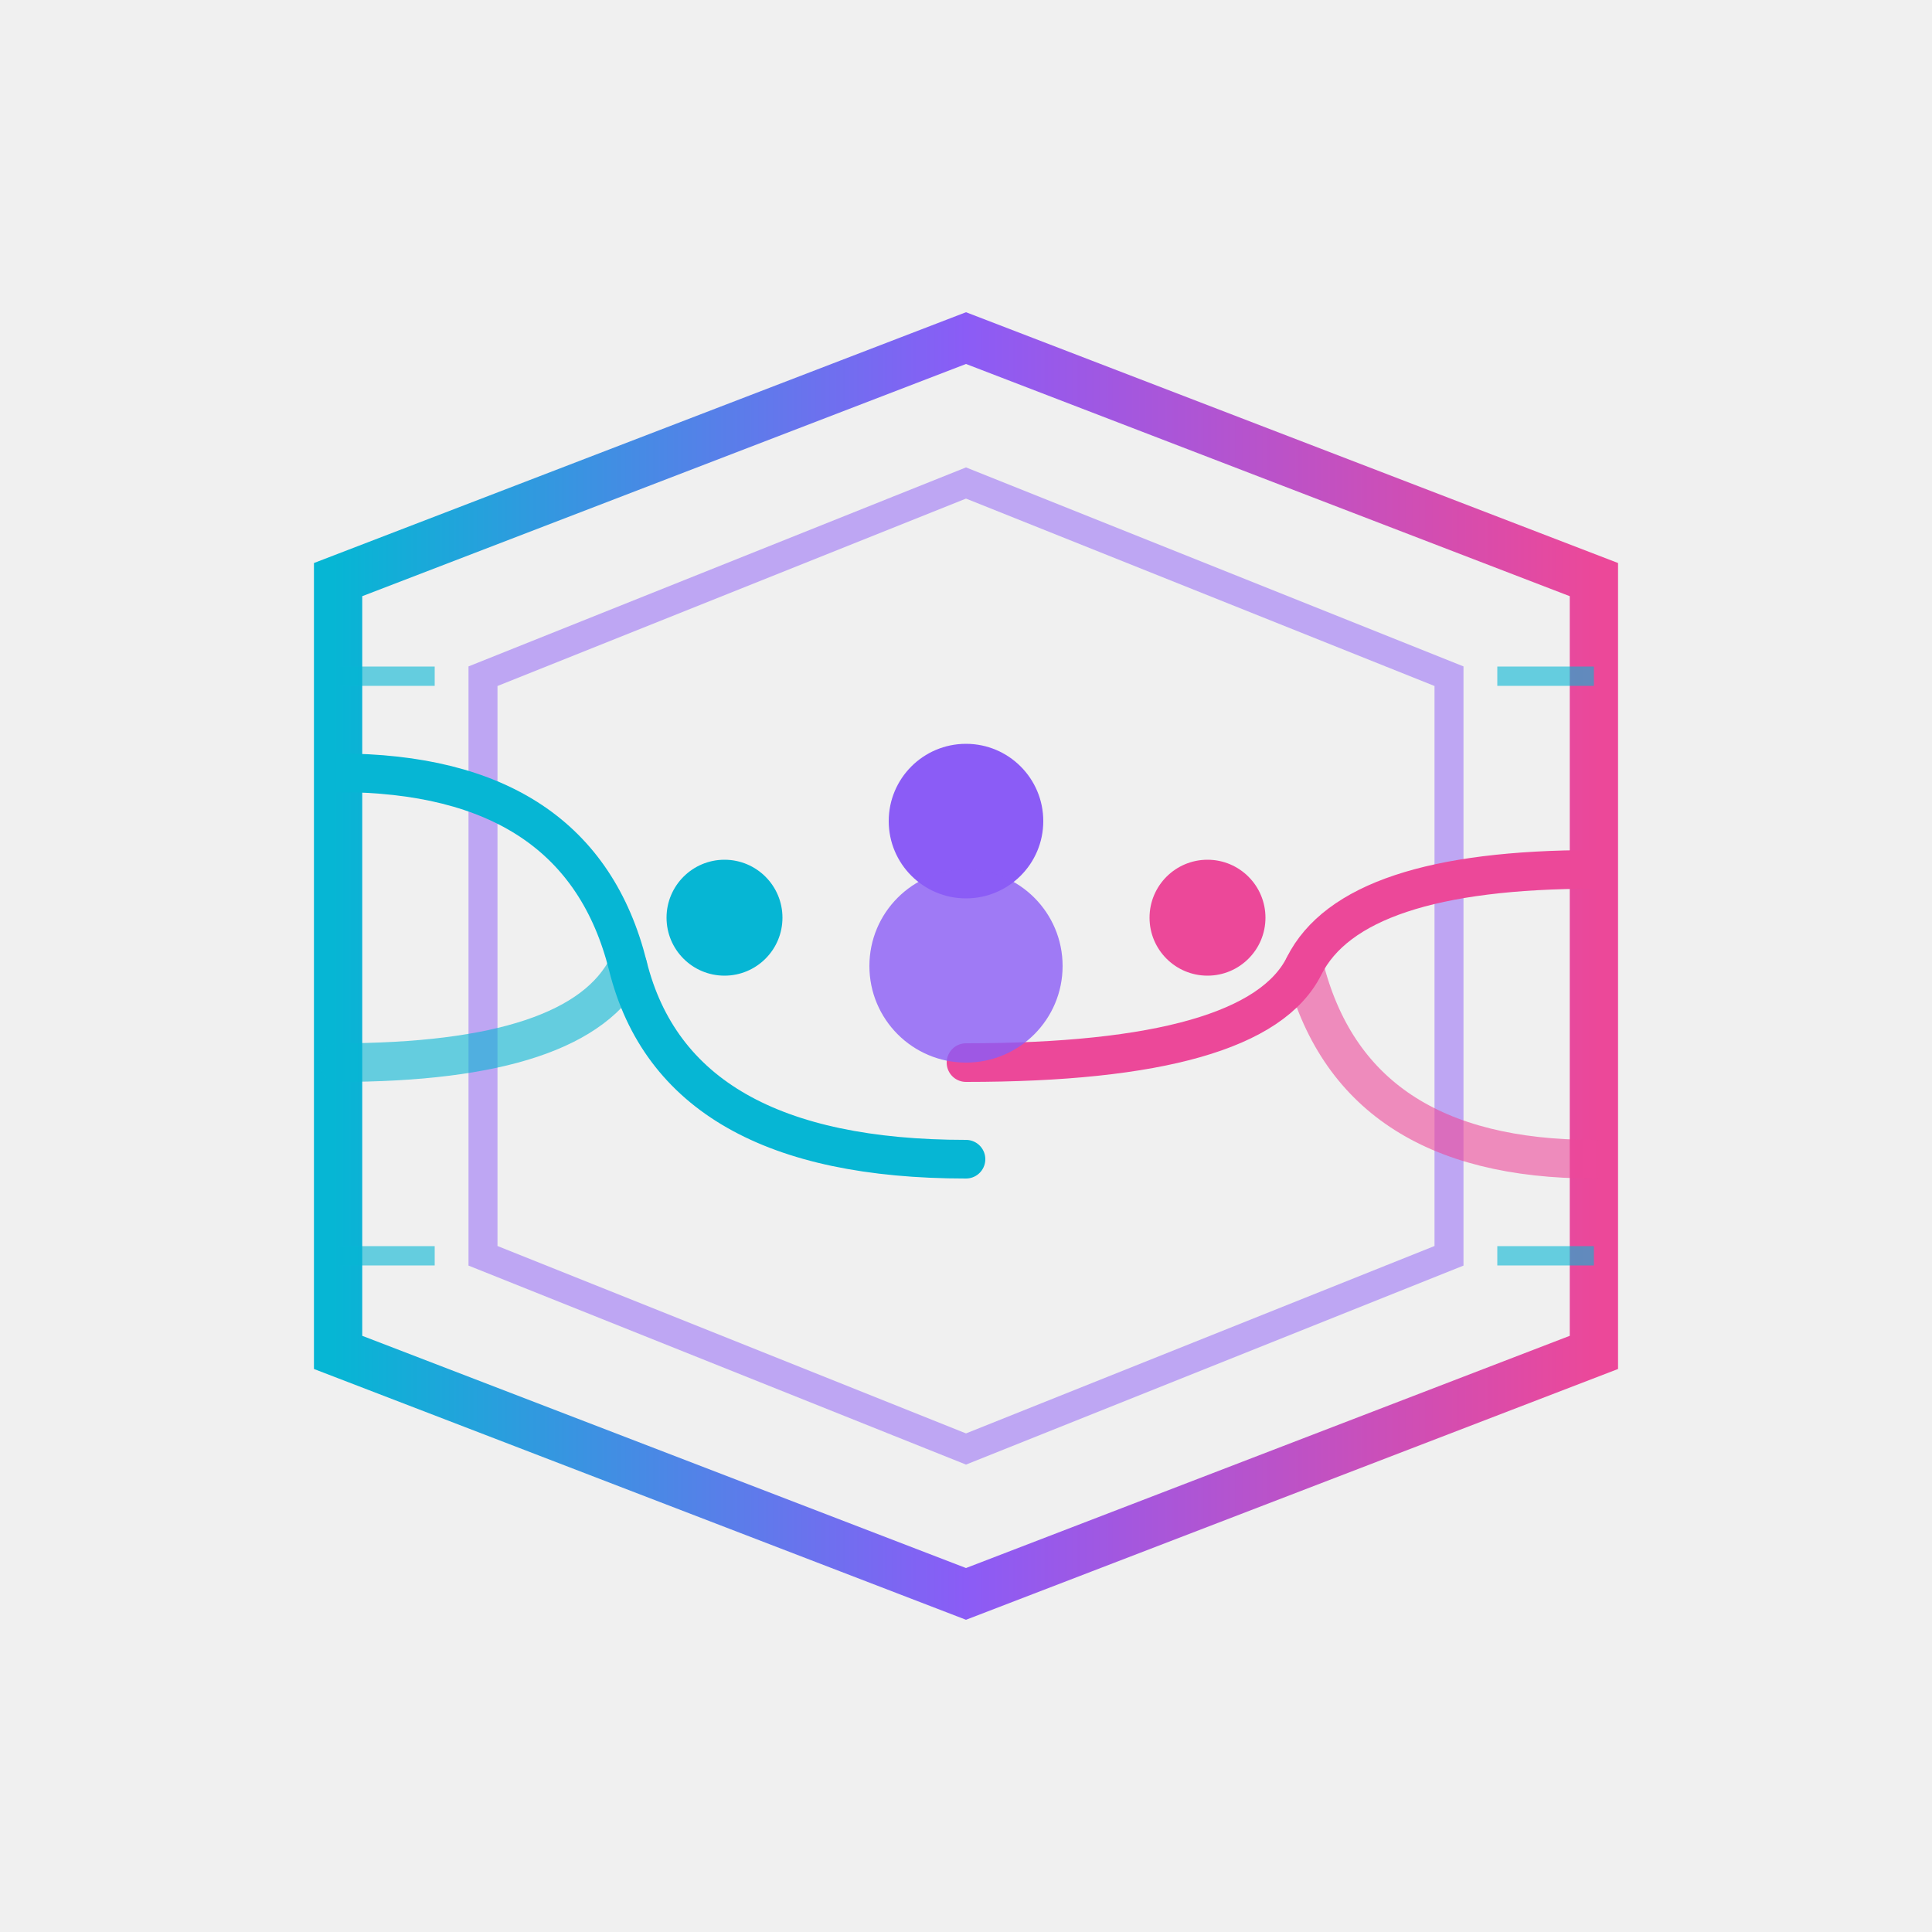
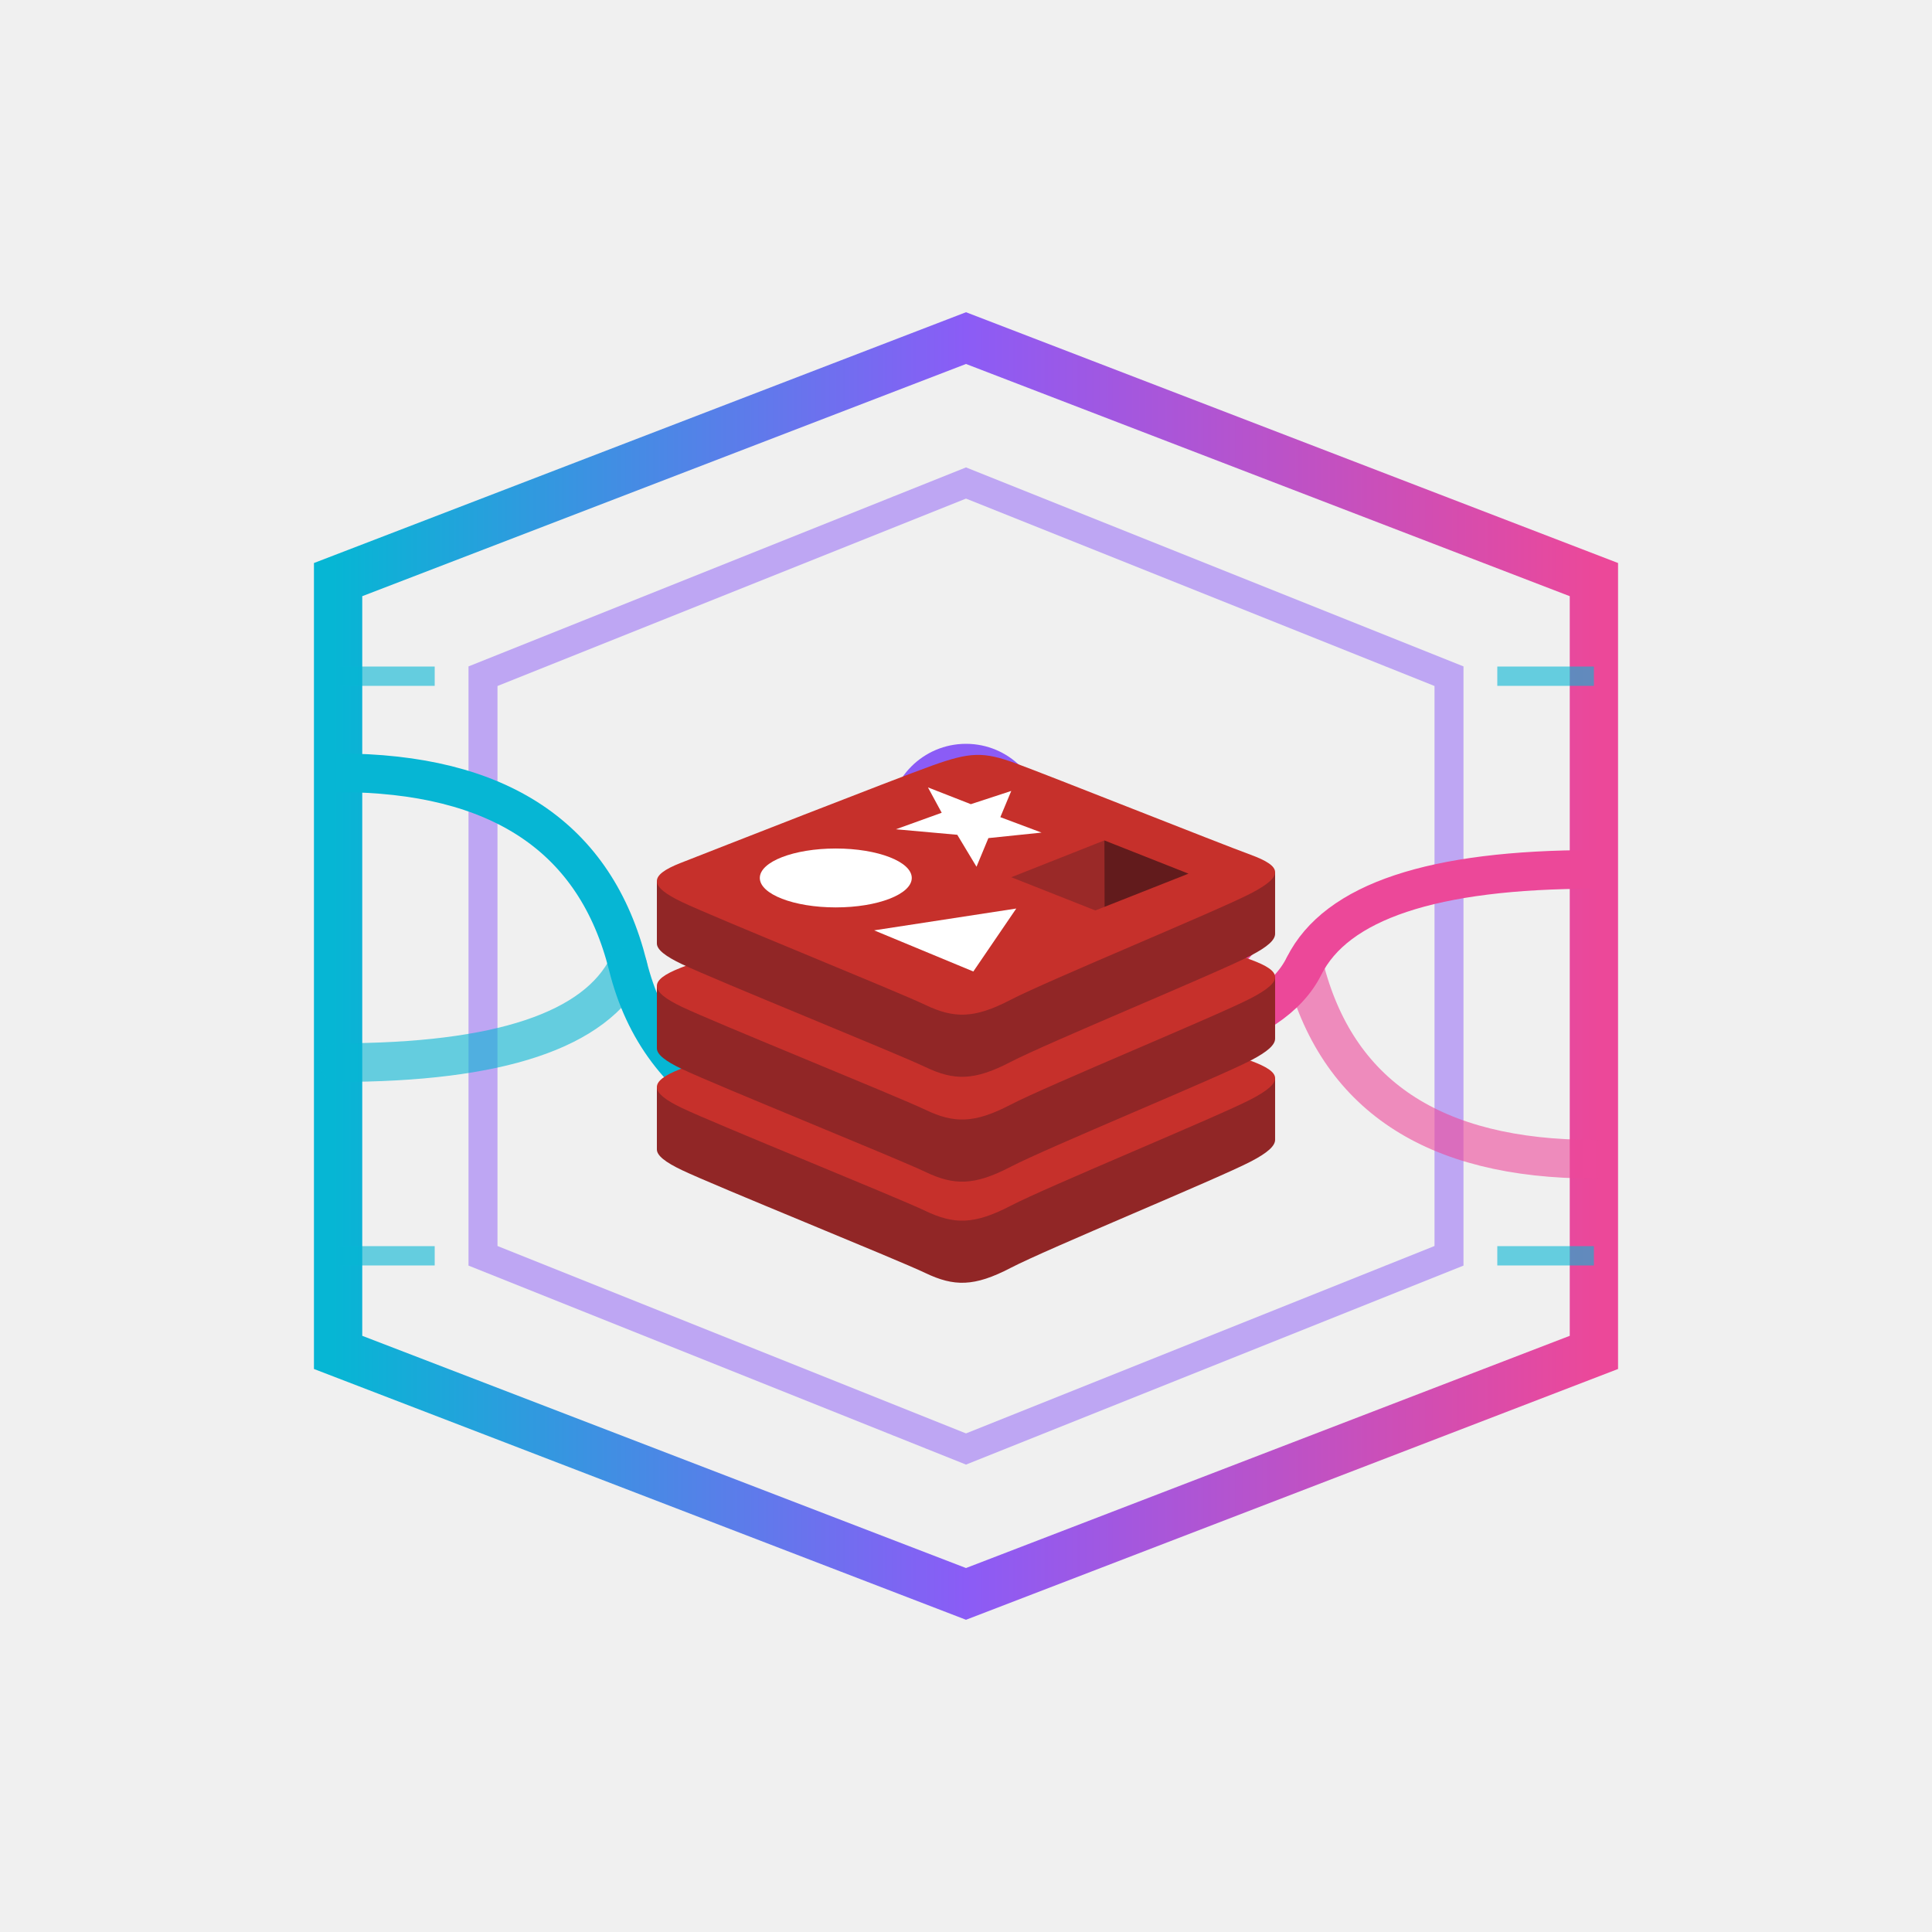
<svg xmlns="http://www.w3.org/2000/svg" viewBox="0 0 200 200" width="200" height="200">
  <defs>
    <linearGradient id="grad5" x1="0%" y1="0%" x2="100%" y2="0%">
      <stop offset="0%" style="stop-color:#06B6D4;stop-opacity:1" />
      <stop offset="50%" style="stop-color:#8B5CF6;stop-opacity:1" />
      <stop offset="100%" style="stop-color:#EC4899;stop-opacity:1" />
    </linearGradient>
  </defs>
  <polygon points="100,35 165,60 165,140 100,165 35,140 35,60" fill="none" stroke="url(#grad5)" stroke-width="5" />
  <polygon points="100,50 150,70 150,130 100,150 50,130 50,70" fill="none" stroke="#8B5CF6" stroke-width="3" opacity="0.5" />
  <path d="M35,80 Q60,80 65,100 Q70,120 100,120" stroke="#06B6D4" stroke-width="4" fill="none" stroke-linecap="round">
    <animate attributeName="stroke-dasharray" values="0,100;100,0" dur="2s" repeatCount="indefinite" />
  </path>
  <path d="M35,110 Q60,110 65,100" stroke="#06B6D4" stroke-width="4" fill="none" stroke-linecap="round" opacity="0.6" />
  <path d="M165,90 Q140,90 135,100 Q130,110 100,110" stroke="#EC4899" stroke-width="4" fill="none" stroke-linecap="round">
    <animate attributeName="stroke-dasharray" values="0,100;100,0" dur="2s" repeatCount="indefinite" />
  </path>
  <path d="M165,120 Q140,120 135,100" stroke="#EC4899" stroke-width="4" fill="none" stroke-linecap="round" opacity="0.6" />
  <circle cx="75" cy="95" r="6" fill="#06B6D4">
    <animate attributeName="cy" values="95;105;95" dur="1.5s" repeatCount="indefinite" />
  </circle>
  <circle cx="100" cy="85" r="8" fill="#8B5CF6">
    <animate attributeName="r" values="8;6;8" dur="1s" repeatCount="indefinite" />
  </circle>
  <circle cx="125" cy="95" r="6" fill="#EC4899">
    <animate attributeName="cy" values="95;85;95" dur="1.5s" repeatCount="indefinite" />
  </circle>
-   <circle cx="100" cy="100" r="10" fill="#8B5CF6" opacity="0.8" />
+   <g id="redis-logo" transform="translate(68, 78) scale(0.25)">
+     <path d="M245.97 168.943c-13.662 7.121-84.434 36.22-99.501 44.075-15.067 7.856-23.437 7.78-35.34 2.09-11.902-5.69-87.216-36.112-100.783-42.597C3.566 169.271 0 166.535 0 163.951v-25.876s98.05-21.345 113.879-27.024c15.828-5.679 21.32-5.884 34.79-.95 13.472 4.936 94.018 19.468 107.331 24.344l-.006 25.51c.002 2.558-3.07 5.364-10.024 8.988" fill="#912626" />
+     <path d="M245.965 143.22c-13.661 7.118-84.431 36.218-99.498 44.072-15.066 7.857-23.436 7.78-35.338 2.09-11.903-5.686-87.214-36.113-100.78-42.594-13.566-6.485-13.85-10.948-.524-16.166 13.326-5.22 88.224-34.605 104.055-40.284 15.828-5.677 21.319-5.884 34.789-.948 13.471 4.934 83.819 32.935 97.13 37.81 13.316 4.881 13.827 8.9.166 16.02" fill="#C6302B" />
+     <path d="M245.97 127.074c-13.662 7.122-84.434 36.22-99.501 44.078-15.067 7.853-23.437 7.777-35.34 2.087-11.903-5.687-87.216-36.112-100.783-42.597C3.566 127.402 0 124.67 0 122.085V96.206s98.05-21.344 113.879-27.023c15.828-5.679 21.32-5.885 34.79-.95C162.142 73.168 242.688 87.697 256 92.574l-.006 25.513c.002 2.557-3.07 5.363-10.024 8.987" fill="#912626" />
+     <path d="M245.965 101.351c-13.661 7.12-84.431 36.218-99.498 44.075-15.066 7.854-23.436 7.777-35.338 2.087-11.903-5.686-87.214-36.112-100.78-42.594-13.566-6.483-13.85-10.947-.524-16.167C23.151 83.535 98.05 54.148 113.88 48.47c15.828-5.678 21.319-5.884 34.789-.949 13.471 4.934 83.819 32.933 97.13 37.81 13.316 4.88 13.827 8.9.166 16.02" fill="#C6302B" />
+     <path d="M245.97 83.653c-13.662 7.12-84.434 36.22-99.501 44.078-15.067 7.854-23.437 7.777-35.34 2.087-11.903-5.687-87.216-36.113-100.783-42.595C3.566 83.98 0 81.247 0 78.665v-25.88s98.05-21.343 113.879-27.021c15.828-5.68 21.32-5.884 34.79-.95C162.142 29.749 242.688 44.278 256 49.155l-.006 25.512c.002 2.555-3.07 5.361-10.024 8.986" fill="#912626" />
+     <path d="M245.965 57.93c-13.661 7.12-84.431 36.22-99.498 44.074-15.066 7.854-23.436 7.777-35.338 2.09C99.227 98.404 23.915 67.98 10.35 61.497-3.217 55.015-3.5 50.55 9.825 45.331 23.151 40.113 98.05 10.73 113.88 5.05c15.828-5.679 21.319-5.883 34.789-.948 13.471 4.935 83.819 32.934 97.13 37.811 13.316 4.876 13.827 8.897.166 16.017" fill="#C6302B" />
+     <path d="M159.283 32.757l-22.01 2.285-4.927 11.856-7.958-13.23-25.415-2.284 18.964-6.839-5.69-10.498 17.755 6.944 16.738-5.48-4.524 10.855 17.067 6.391M131.032 90.275L89.955 73.238l58.86-9.035-17.783 26.072M74.082 39.347c17.375 0 31.46 5.46 31.46 12.194 0 6.736-14.085 12.195-31.46 12.195s-31.46-5.46-31.46-12.195c0-6.734 14.085-12.194 31.46-12.194" fill="#FFF" />
+     <path d="M185.295 35.998l34.836 13.766-34.806 13.753-.03-27.52" fill="#621B1C" />
+     <path d="M146.755 51.243l38.54-15.245.03 27.519-3.779 1.478-34.791-13.752" fill="#9A2928" />
+   </g>
  <g stroke="#06B6D4" stroke-width="2" opacity="0.6">
    <line x1="35" y1="70" x2="45" y2="70" />
    <line x1="165" y1="70" x2="155" y2="70" />
    <line x1="35" y1="130" x2="45" y2="130" />
    <line x1="165" y1="130" x2="155" y2="130" />
  </g>
</svg>
